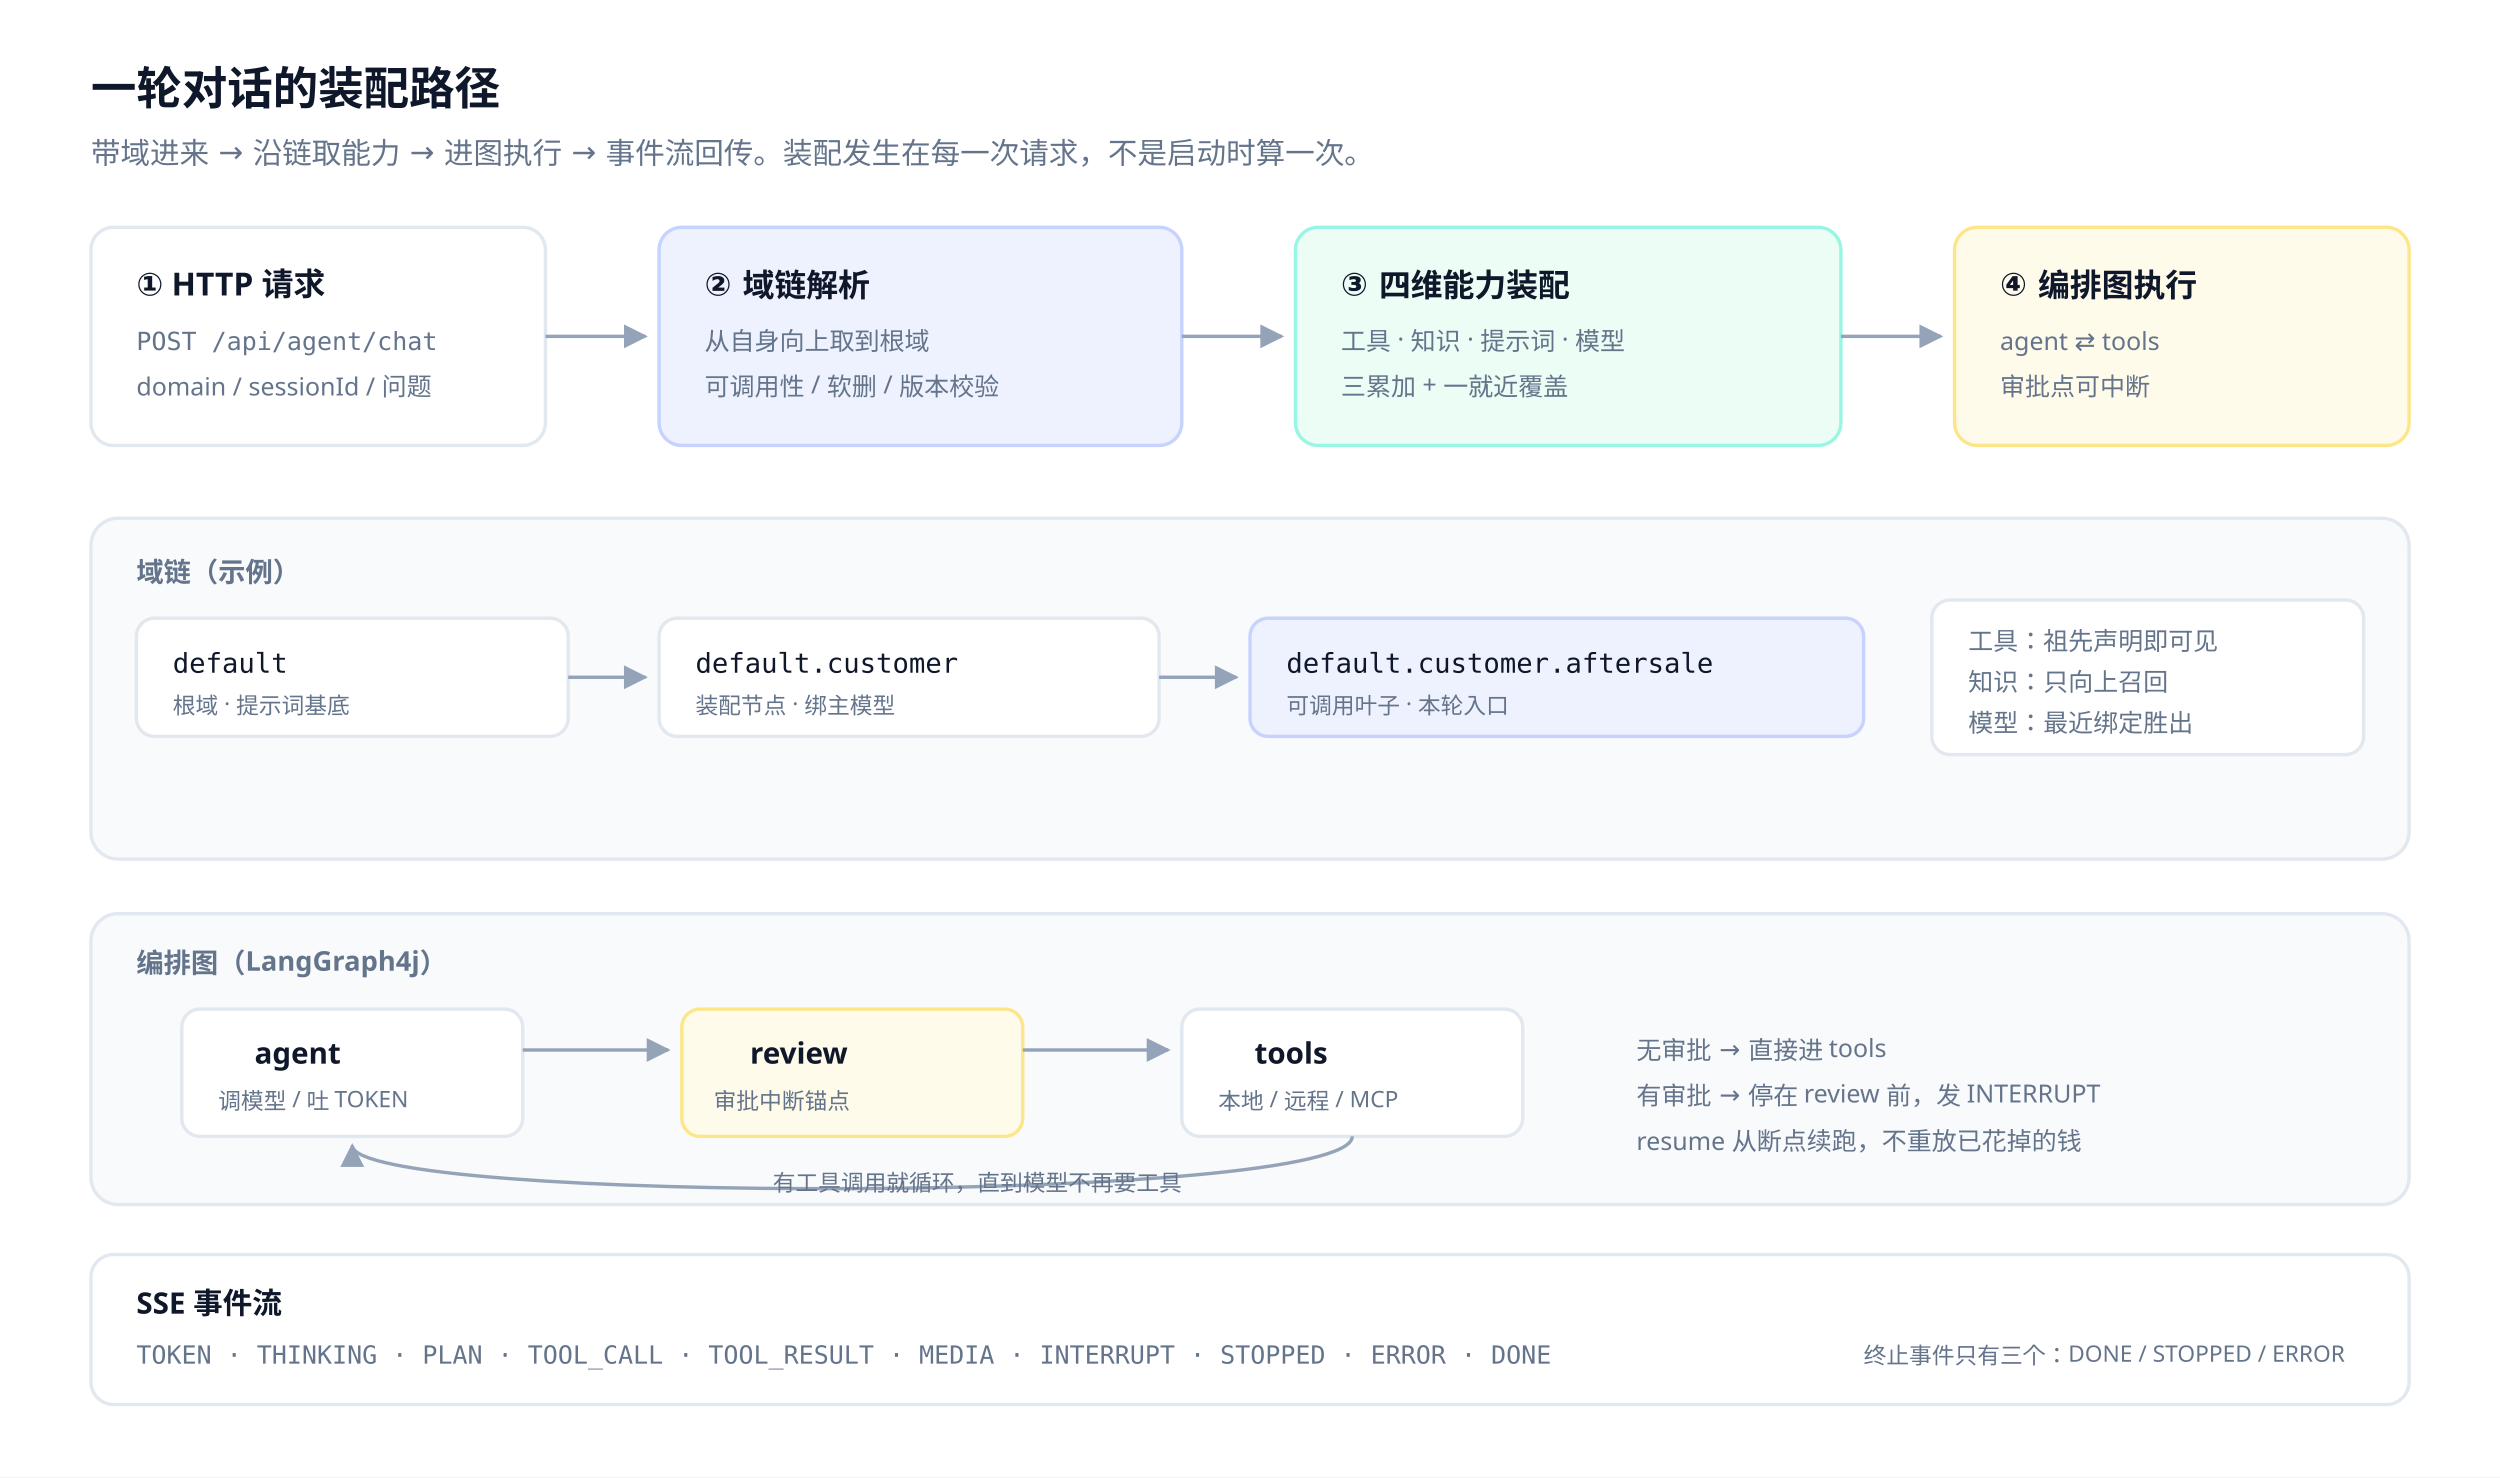
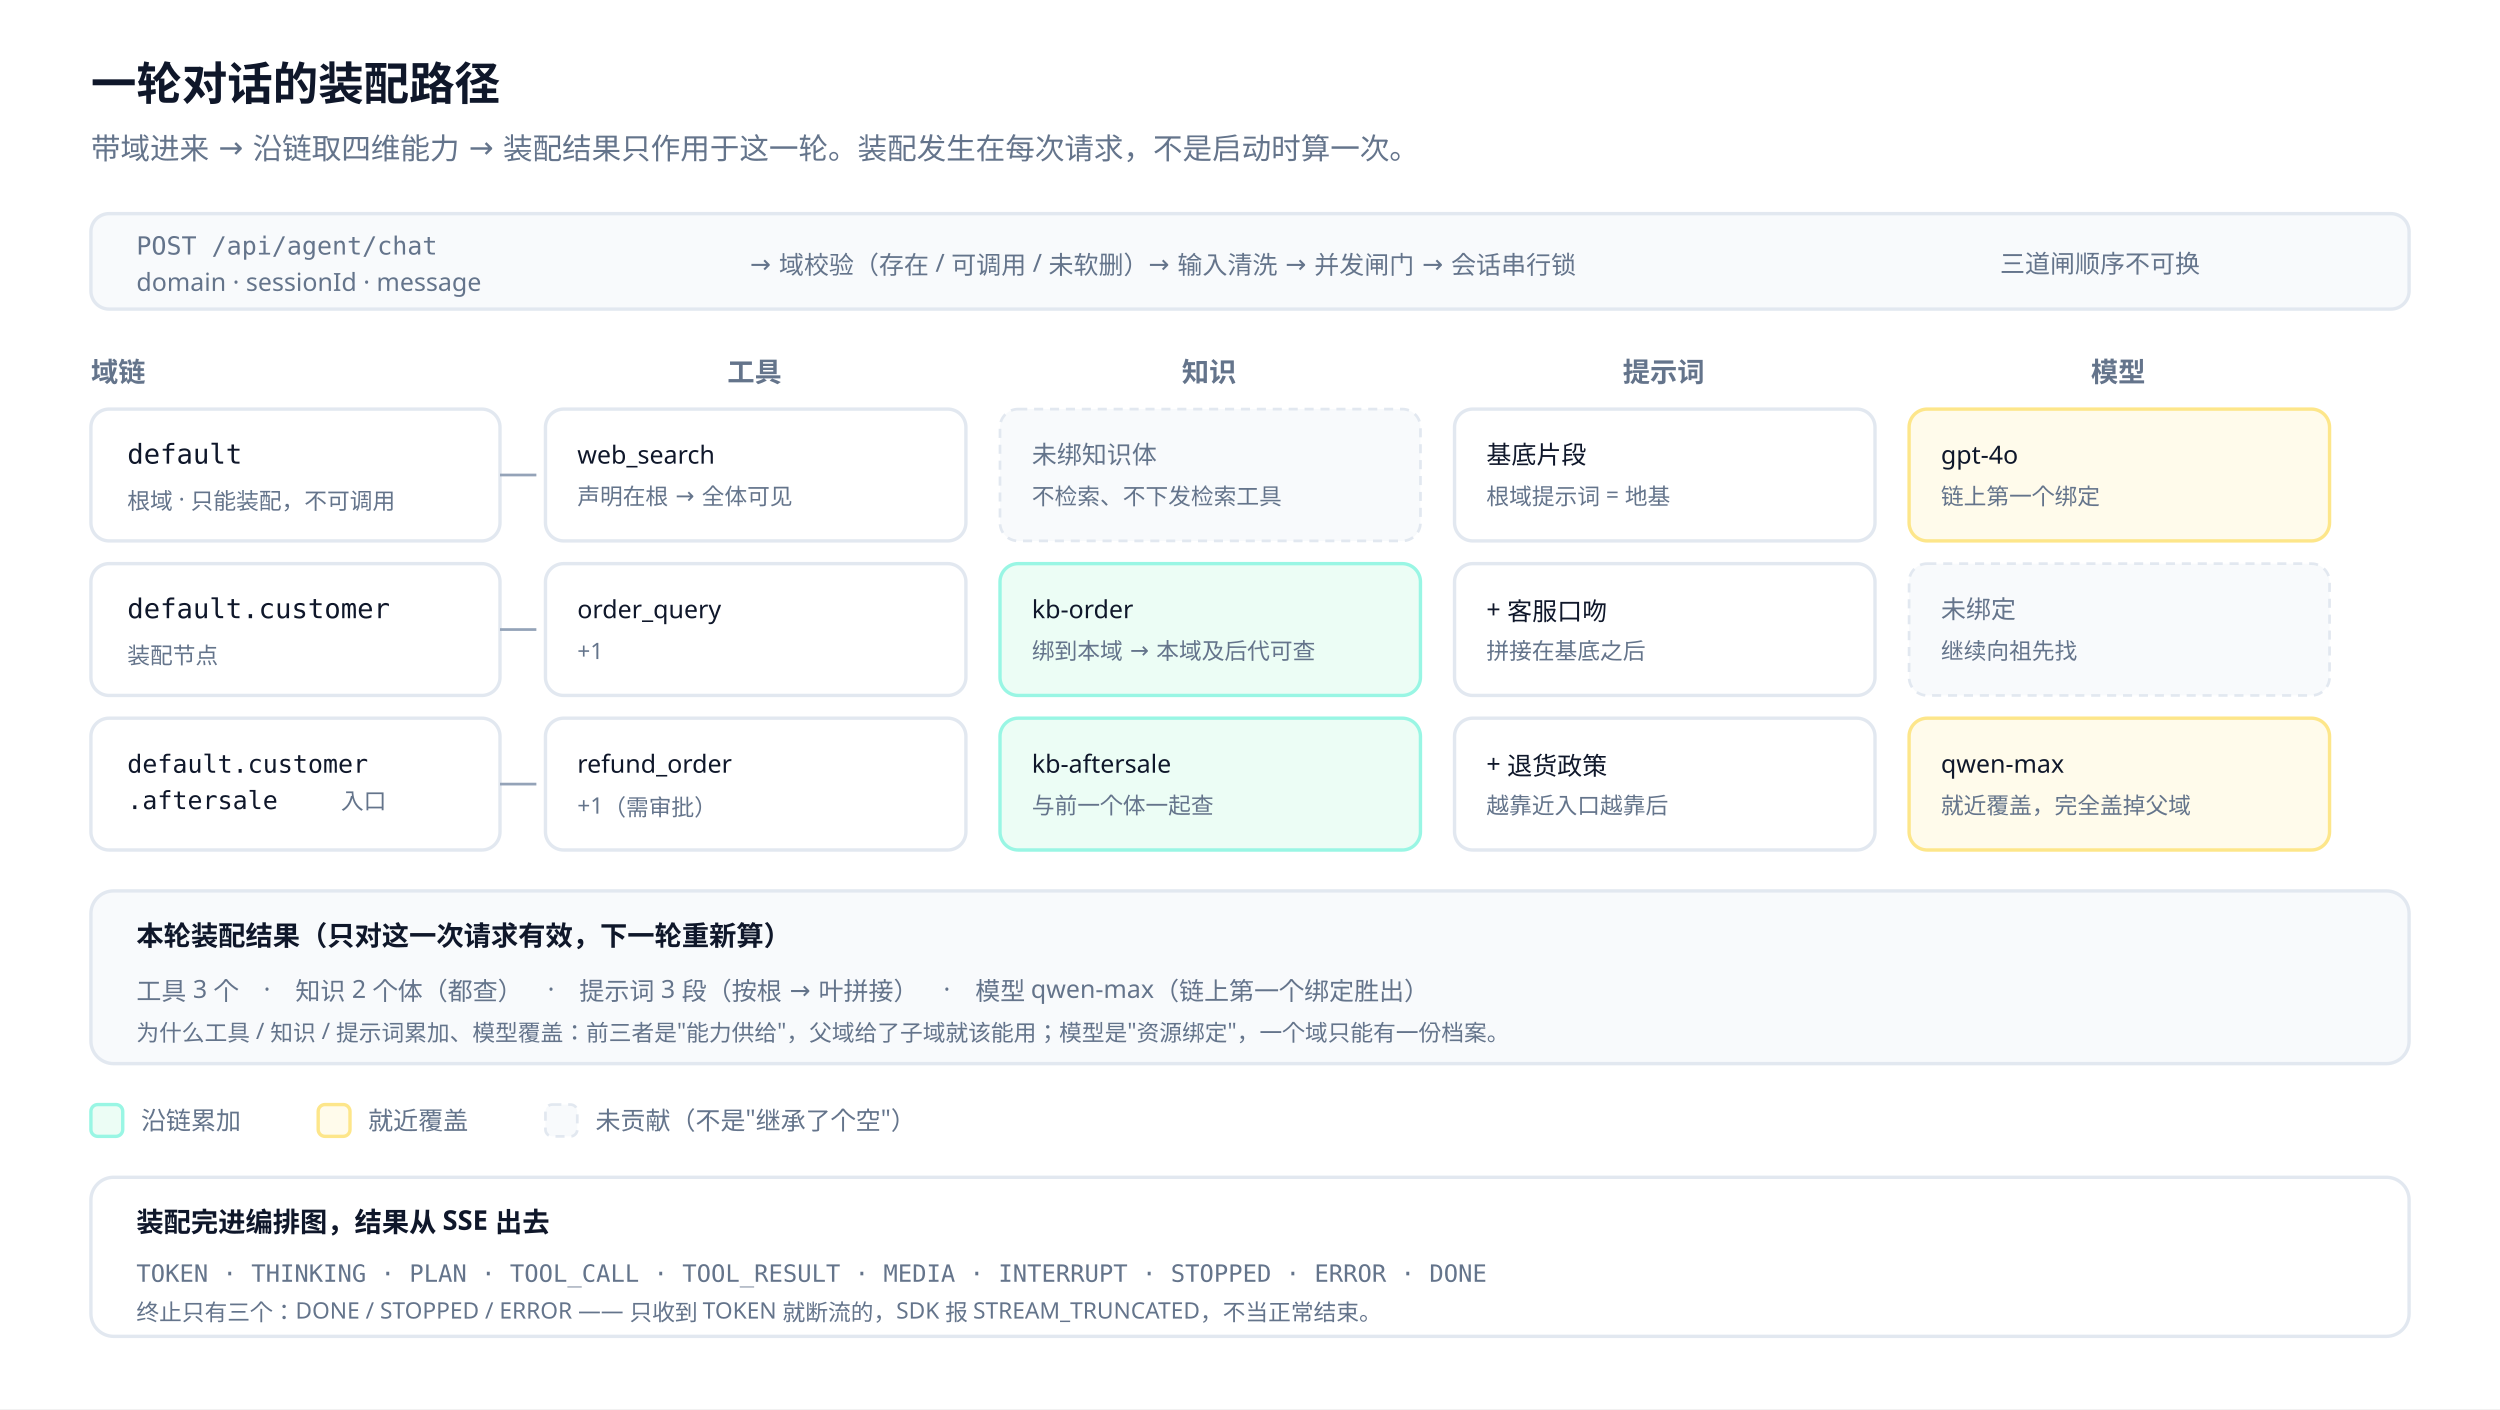
- <svg xmlns="http://www.w3.org/2000/svg" viewBox="0 0 1100 650" width="1100" height="650" role="img" aria-label="一轮对话的装配路径">
+ <svg xmlns="http://www.w3.org/2000/svg" viewBox="0 0 1100 620" width="1100" height="620" role="img" aria-label="一轮对话的四维能力装配">
  <defs>
-     <marker id="arrow" viewBox="0 0 10 10" refX="9" refY="5" markerWidth="7" markerHeight="7" orient="auto-start-reverse">
+     <marker id="a1" viewBox="0 0 10 10" refX="9" refY="5" markerWidth="7" markerHeight="7" orient="auto-start-reverse">
      <path d="M0,0 L10,5 L0,10 z" fill="#94a3b8" />
    </marker>
    <style>
      .t { font-family: "Noto Sans SC","PingFang SC","Microsoft YaHei",sans-serif; fill: #0f172a; }
      .m { font-family: "Noto Sans SC","PingFang SC","Microsoft YaHei",sans-serif; fill: #64748b; }
      .mono { font-family: "JetBrains Mono","Cascadia Mono",Consolas,monospace; }
      .box { fill: #ffffff; stroke: #e2e8f0; stroke-width: 1.5; }
      .panel { fill: #f8fafc; stroke: #e2e8f0; stroke-width: 1.5; }
-       .accent { fill: #eef2ff; stroke: #c7d2fe; stroke-width: 1.5; }
-       .teal { fill: #ecfdf5; stroke: #99f6e4; stroke-width: 1.5; }
-       .amber { fill: #fffbeb; stroke: #fde68a; stroke-width: 1.5; }
+       .add { fill: #ecfdf5; stroke: #99f6e4; stroke-width: 1.5; }
+       .win { fill: #fffbeb; stroke: #fde68a; stroke-width: 1.5; }
+       .none { fill: #f8fafc; stroke: #e2e8f0; stroke-width: 1.2; stroke-dasharray: 4 3; }
    </style>
  </defs>
-   <rect width="1100" height="650" fill="#ffffff" />
-   <text class="t" x="40" y="46" font-size="20" font-weight="700">一轮对话的装配路径</text>
-   <text class="m" x="40" y="72" font-size="13">带域进来 → 沿链取能力 → 进图执行 → 事件流回传。装配发生在每一次请求，不是启动时算一次。</text>
-   <rect class="box" x="40" y="100" width="200" height="96" rx="10" />
-   <text class="t" x="60" y="130" font-size="14" font-weight="600">① HTTP 请求</text>
-   <text class="m mono" x="60" y="154" font-size="11">POST /api/agent/chat</text>
-   <text class="m" x="60" y="174" font-size="11">domain / sessionId / 问题</text>
-   <rect class="accent" x="290" y="100" width="230" height="96" rx="10" />
-   <text class="t" x="310" y="130" font-size="14" font-weight="600">② 域链解析</text>
-   <text class="m" x="310" y="154" font-size="11">从自身向上取到根域</text>
-   <text class="m" x="310" y="174" font-size="11">可调用性 / 软删 / 版本校验</text>
-   <rect class="teal" x="570" y="100" width="240" height="96" rx="10" />
-   <text class="t" x="590" y="130" font-size="14" font-weight="600">③ 四维能力装配</text>
-   <text class="m" x="590" y="154" font-size="11">工具 · 知识 · 提示词 · 模型</text>
-   <text class="m" x="590" y="174" font-size="11">三累加 + 一就近覆盖</text>
-   <rect class="amber" x="860" y="100" width="200" height="96" rx="10" />
-   <text class="t" x="880" y="130" font-size="14" font-weight="600">④ 编排图执行</text>
-   <text class="m" x="880" y="154" font-size="11">agent ⇄ tools</text>
-   <text class="m" x="880" y="174" font-size="11">审批点可中断</text>
-   <line x1="240" y1="148" x2="284" y2="148" stroke="#94a3b8" stroke-width="1.5" marker-end="url(#arrow)" />
-   <line x1="520" y1="148" x2="564" y2="148" stroke="#94a3b8" stroke-width="1.5" marker-end="url(#arrow)" />
-   <line x1="810" y1="148" x2="854" y2="148" stroke="#94a3b8" stroke-width="1.5" marker-end="url(#arrow)" />
-   <rect class="panel" x="40" y="228" width="1020" height="150" rx="12" />
-   <text class="m" x="60" y="256" font-size="12" font-weight="600">域链（示例）</text>
-   <rect class="box" x="60" y="272" width="190" height="52" rx="8" />
-   <text class="t mono" x="76" y="296" font-size="12">default</text>
-   <text class="m" x="76" y="314" font-size="10">根域 · 提示词基底</text>
-   <rect class="box" x="290" y="272" width="220" height="52" rx="8" />
-   <text class="t mono" x="306" y="296" font-size="12">default.customer</text>
-   <text class="m" x="306" y="314" font-size="10">装配节点 · 绑主模型</text>
-   <rect class="accent" x="550" y="272" width="270" height="52" rx="8" />
-   <text class="t mono" x="566" y="296" font-size="12">default.customer.aftersale</text>
-   <text class="m" x="566" y="314" font-size="10">可调用叶子 · 本轮入口</text>
-   <line x1="250" y1="298" x2="284" y2="298" stroke="#94a3b8" stroke-width="1.5" marker-end="url(#arrow)" />
-   <line x1="510" y1="298" x2="544" y2="298" stroke="#94a3b8" stroke-width="1.5" marker-end="url(#arrow)" />
-   <rect class="box" x="850" y="264" width="190" height="68" rx="8" />
-   <text class="m" x="866" y="286" font-size="11">工具：祖先声明即可见</text>
-   <text class="m" x="866" y="304" font-size="11">知识：只向上召回</text>
-   <text class="m" x="866" y="322" font-size="11">模型：最近绑定胜出</text>
-   <rect class="panel" x="40" y="402" width="1020" height="128" rx="12" />
-   <text class="m" x="60" y="428" font-size="12" font-weight="600">编排图（LangGraph4j）</text>
-   <rect class="box" x="80" y="444" width="150" height="56" rx="8" />
-   <text class="t" x="112" y="468" font-size="13" font-weight="600">agent</text>
-   <text class="m" x="96" y="488" font-size="10">调模型 / 吐 TOKEN</text>
-   <rect class="amber" x="300" y="444" width="150" height="56" rx="8" />
-   <text class="t" x="330" y="468" font-size="13" font-weight="600">review</text>
-   <text class="m" x="314" y="488" font-size="10">审批中断锚点</text>
-   <rect class="box" x="520" y="444" width="150" height="56" rx="8" />
-   <text class="t" x="552" y="468" font-size="13" font-weight="600">tools</text>
-   <text class="m" x="536" y="488" font-size="10">本地 / 远程 / MCP</text>
-   <line x1="230" y1="462" x2="294" y2="462" stroke="#94a3b8" stroke-width="1.5" marker-end="url(#arrow)" />
-   <line x1="450" y1="462" x2="514" y2="462" stroke="#94a3b8" stroke-width="1.5" marker-end="url(#arrow)" />
-   <path d="M595,500 C595,530 155,530 155,504" fill="none" stroke="#94a3b8" stroke-width="1.5" marker-end="url(#arrow)" />
-   <text class="m" x="340" y="524" font-size="10">有工具调用就循环，直到模型不再要工具</text>
-   <text class="m" x="720" y="466" font-size="11">无审批 → 直接进 tools</text>
-   <text class="m" x="720" y="486" font-size="11">有审批 → 停在 review 前，发 INTERRUPT</text>
-   <text class="m" x="720" y="506" font-size="11">resume 从断点续跑，不重放已花掉的钱</text>
-   <rect class="box" x="40" y="552" width="1020" height="66" rx="10" />
-   <text class="t" x="60" y="578" font-size="13" font-weight="600">SSE 事件流</text>
-   <text class="m mono" x="60" y="600" font-size="11">TOKEN · THINKING · PLAN · TOOL_CALL · TOOL_RESULT · MEDIA · INTERRUPT · STOPPED · ERROR · DONE</text>
-   <text class="m" x="820" y="600" font-size="10">终止事件只有三个：DONE / STOPPED / ERROR</text>
+   <rect width="1100" height="620" fill="#ffffff" />
+   <text class="t" x="40" y="44" font-size="20" font-weight="700">一轮对话的装配路径</text>
+   <text class="m" x="40" y="70" font-size="13">带域进来 → 沿链取四维能力 → 装配结果只作用于这一轮。装配发生在每次请求，不是启动时算一次。</text>
+   <rect class="panel" x="40" y="94" width="1020" height="42" rx="8" />
+   <text class="m mono" x="60" y="112" font-size="11">POST /api/agent/chat</text>
+   <text class="m" x="60" y="128" font-size="11">domain · sessionId · message</text>
+   <text class="m" x="330" y="120" font-size="11">→ 域校验（存在 / 可调用 / 未软删）→ 输入清洗 → 并发闸门 → 会话串行锁</text>
+   <text class="m" x="880" y="120" font-size="11">三道闸顺序不可换</text>
+   <text class="m" x="40" y="168" font-size="12" font-weight="600">域链</text>
+   <text class="m" x="332" y="168" font-size="12" font-weight="600" text-anchor="middle">工具</text>
+   <text class="m" x="532" y="168" font-size="12" font-weight="600" text-anchor="middle">知识</text>
+   <text class="m" x="732" y="168" font-size="12" font-weight="600" text-anchor="middle">提示词</text>
+   <text class="m" x="932" y="168" font-size="12" font-weight="600" text-anchor="middle">模型</text>
+   <rect class="box" x="40" y="180" width="180" height="58" rx="8" />
+   <text class="t mono" x="56" y="204" font-size="12">default</text>
+   <text class="m" x="56" y="224" font-size="10">根域 · 只能装配，不可调用</text>
+   <rect class="box" x="240" y="180" width="185" height="58" rx="8" />
+   <text class="t" x="254" y="204" font-size="11">web_search</text>
+   <text class="m" x="254" y="222" font-size="10">声明在根 → 全体可见</text>
+   <rect class="none" x="440" y="180" width="185" height="58" rx="8" />
+   <text class="m" x="454" y="204" font-size="11">未绑知识体</text>
+   <text class="m" x="454" y="222" font-size="10">不检索、不下发检索工具</text>
+   <rect class="box" x="640" y="180" width="185" height="58" rx="8" />
+   <text class="t" x="654" y="204" font-size="11">基底片段</text>
+   <text class="m" x="654" y="222" font-size="10">根域提示词 = 地基</text>
+   <rect class="win" x="840" y="180" width="185" height="58" rx="8" />
+   <text class="t" x="854" y="204" font-size="11">gpt-4o</text>
+   <text class="m" x="854" y="222" font-size="10">链上第一个绑定</text>
+   <rect class="box" x="40" y="248" width="180" height="58" rx="8" />
+   <text class="t mono" x="56" y="272" font-size="12">default.customer</text>
+   <text class="m" x="56" y="292" font-size="10">装配节点</text>
+   <rect class="box" x="240" y="248" width="185" height="58" rx="8" />
+   <text class="t" x="254" y="272" font-size="11">order_query</text>
+   <text class="m" x="254" y="290" font-size="10">+1</text>
+   <rect class="add" x="440" y="248" width="185" height="58" rx="8" />
+   <text class="t" x="454" y="272" font-size="11">kb-order</text>
+   <text class="m" x="454" y="290" font-size="10">绑到本域 → 本域及后代可查</text>
+   <rect class="box" x="640" y="248" width="185" height="58" rx="8" />
+   <text class="t" x="654" y="272" font-size="11">+ 客服口吻</text>
+   <text class="m" x="654" y="290" font-size="10">拼接在基底之后</text>
+   <rect class="none" x="840" y="248" width="185" height="58" rx="8" />
+   <text class="m" x="854" y="272" font-size="11">未绑定</text>
+   <text class="m" x="854" y="290" font-size="10">继续向祖先找</text>
+   <rect class="box" x="40" y="316" width="180" height="58" rx="8" />
+   <text class="t mono" x="56" y="340" font-size="11">default.customer</text>
+   <text class="t mono" x="56" y="356" font-size="11">.aftersale</text>
+   <text class="m" x="150" y="356" font-size="10">入口</text>
+   <rect class="box" x="240" y="316" width="185" height="58" rx="8" />
+   <text class="t" x="254" y="340" font-size="11">refund_order</text>
+   <text class="m" x="254" y="358" font-size="10">+1（需审批）</text>
+   <rect class="add" x="440" y="316" width="185" height="58" rx="8" />
+   <text class="t" x="454" y="340" font-size="11">kb-aftersale</text>
+   <text class="m" x="454" y="358" font-size="10">与前一个体一起查</text>
+   <rect class="box" x="640" y="316" width="185" height="58" rx="8" />
+   <text class="t" x="654" y="340" font-size="11">+ 退货政策</text>
+   <text class="m" x="654" y="358" font-size="10">越靠近入口越靠后</text>
+   <rect class="win" x="840" y="316" width="185" height="58" rx="8" />
+   <text class="t" x="854" y="340" font-size="11">qwen-max</text>
+   <text class="m" x="854" y="358" font-size="10">就近覆盖，完全盖掉父域</text>
+   <line x1="220" y1="209" x2="236" y2="209" stroke="#94a3b8" stroke-width="1.2" />
+   <line x1="220" y1="277" x2="236" y2="277" stroke="#94a3b8" stroke-width="1.2" />
+   <line x1="220" y1="345" x2="236" y2="345" stroke="#94a3b8" stroke-width="1.2" />
+   <rect class="panel" x="40" y="392" width="1020" height="76" rx="10" />
+   <text class="t" x="60" y="416" font-size="12" font-weight="600">本轮装配结果（只对这一次请求有效，下一轮重新算）</text>
+   <text class="m" x="60" y="440" font-size="11">工具 3 个　·　知识 2 个体（都查）　·　提示词 3 段（按根 → 叶拼接）　·　模型 qwen-max（链上第一个绑定胜出）</text>
+   <text class="m" x="60" y="458" font-size="10">为什么工具 / 知识 / 提示词累加、模型覆盖：前三者是"能力供给"，父域给了子域就该能用；模型是"资源绑定"，一个域只能有一份档案。</text>
+   <rect x="40" y="486" width="14" height="14" rx="3" fill="#ecfdf5" stroke="#99f6e4" stroke-width="1.5" />
+   <text class="m" x="62" y="497" font-size="11">沿链累加</text>
+   <rect x="140" y="486" width="14" height="14" rx="3" fill="#fffbeb" stroke="#fde68a" stroke-width="1.5" />
+   <text class="m" x="162" y="497" font-size="11">就近覆盖</text>
+   <rect x="240" y="486" width="14" height="14" rx="3" fill="#f8fafc" stroke="#e2e8f0" stroke-width="1.2" stroke-dasharray="4 3" />
+   <text class="m" x="262" y="497" font-size="11">未贡献（不是"继承了个空"）</text>
+   <rect class="box" x="40" y="518" width="1020" height="70" rx="10" />
+   <text class="t" x="60" y="542" font-size="12" font-weight="600">装配完进编排图，结果从 SSE 出去</text>
+   <text class="m mono" x="60" y="564" font-size="10.5">TOKEN · THINKING · PLAN · TOOL_CALL · TOOL_RESULT · MEDIA · INTERRUPT · STOPPED · ERROR · DONE</text>
+   <text class="m" x="60" y="581" font-size="10">终止只有三个：DONE / STOPPED / ERROR —— 只收到 TOKEN 就断流的，SDK 报 STREAM_TRUNCATED，不当正常结束。</text>
</svg>
